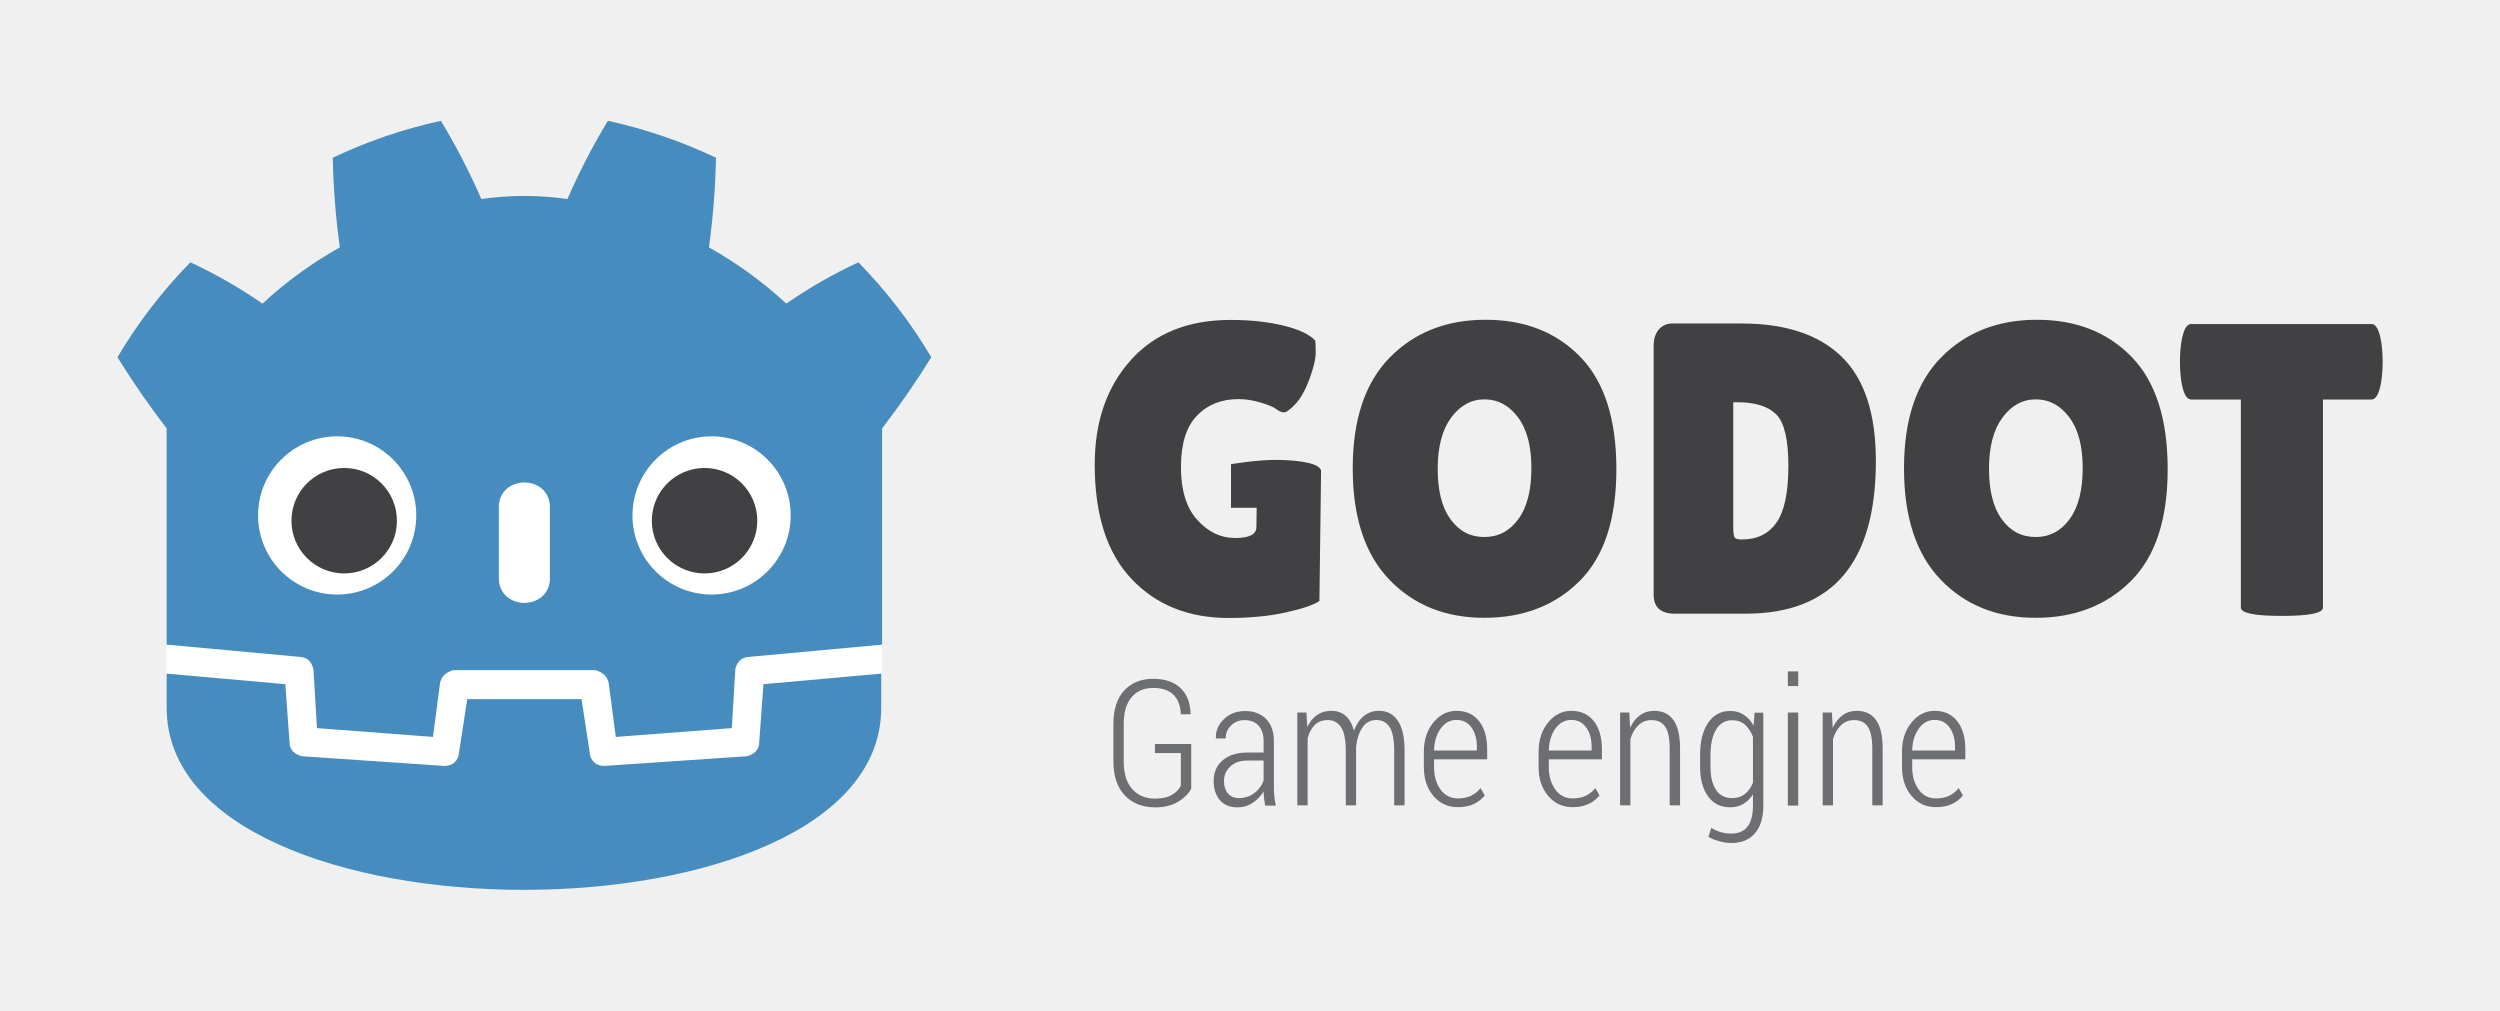
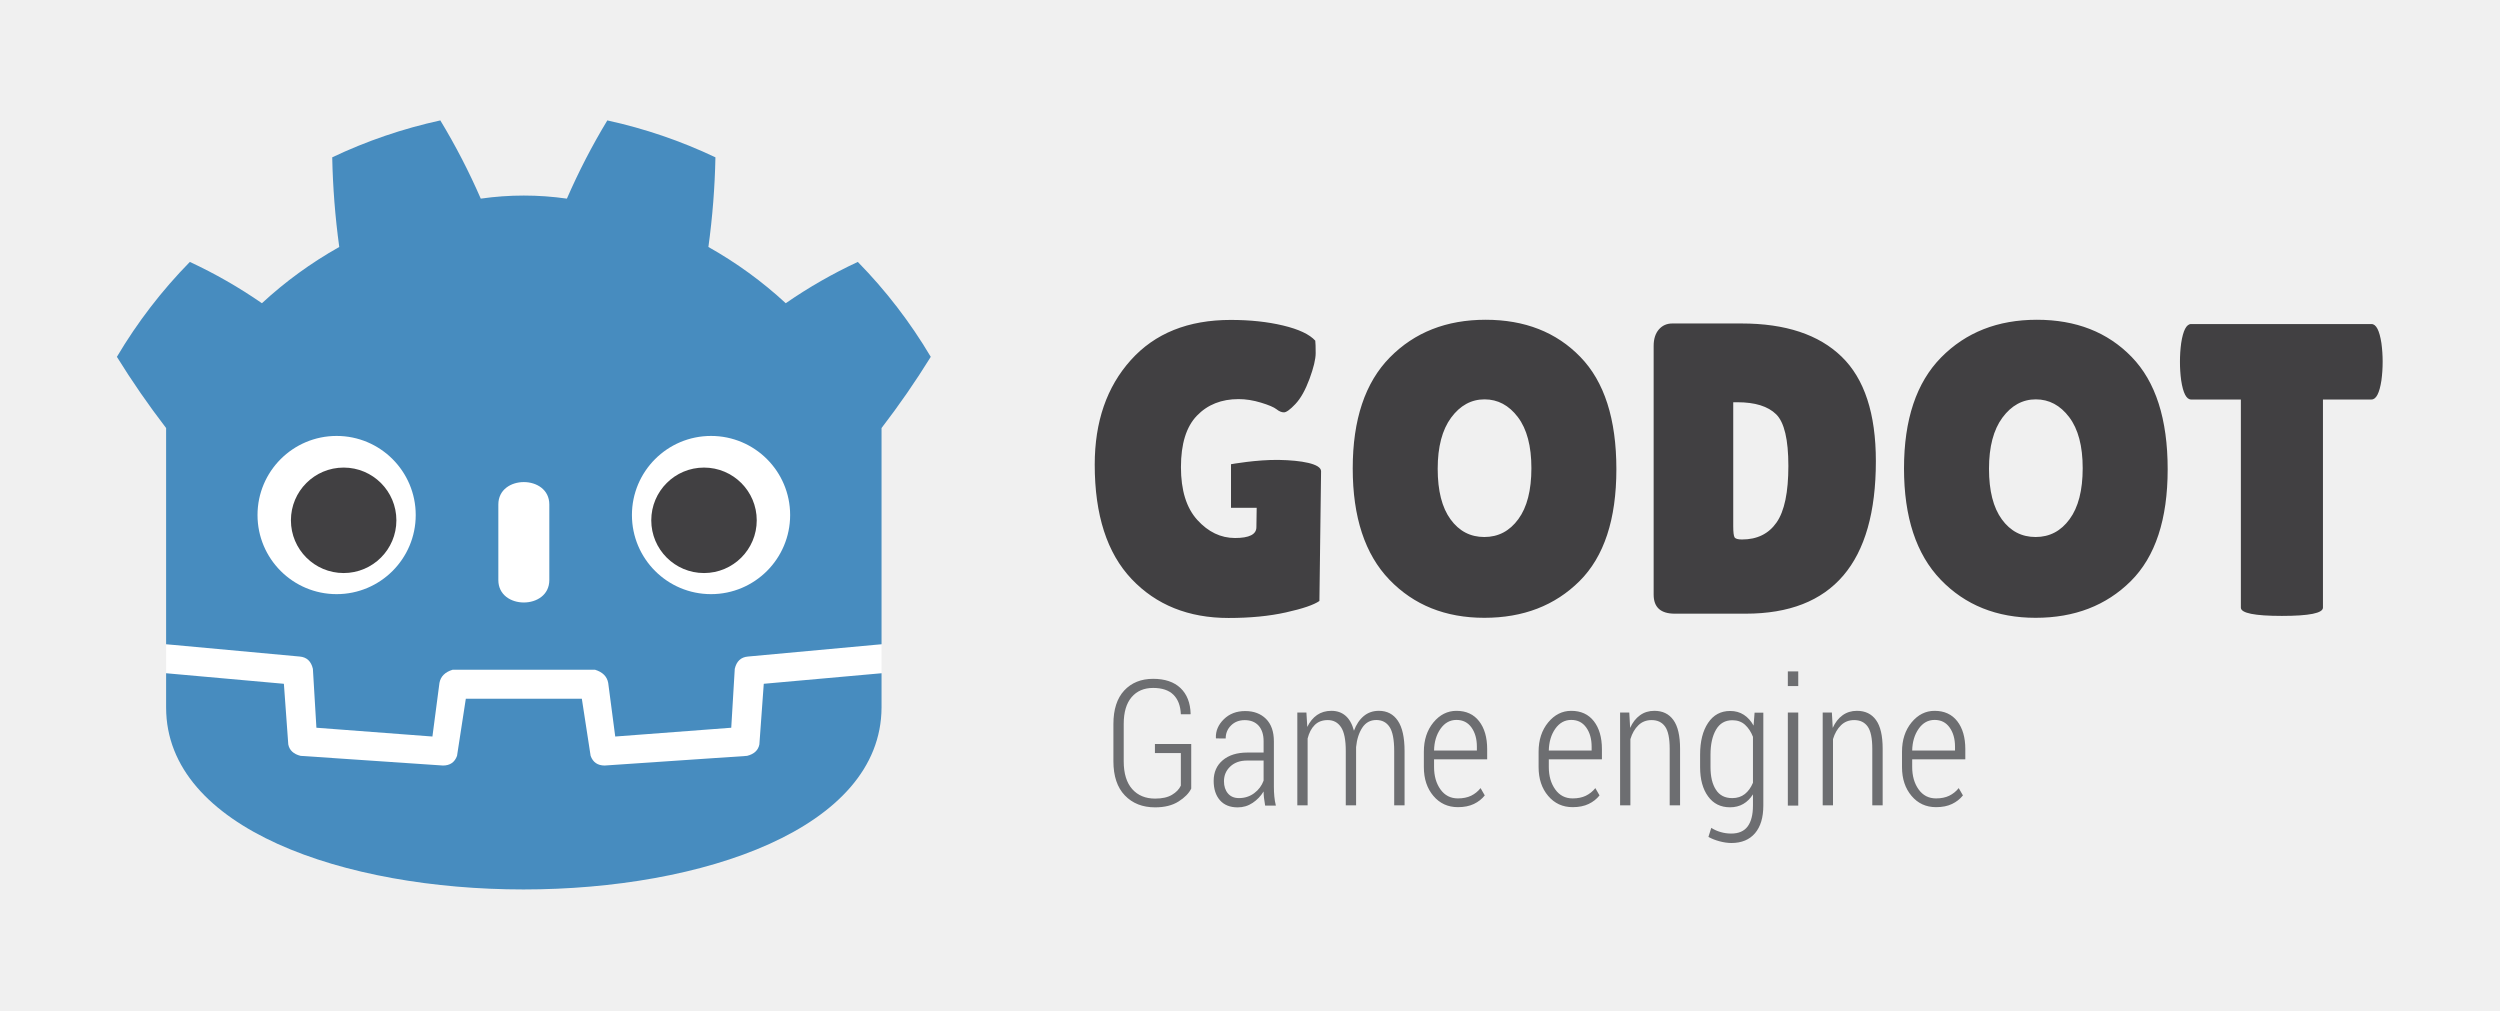
<svg xmlns="http://www.w3.org/2000/svg" width="1024" height="414" viewBox="0 0 1024 414">
-   <path fill="#414042" d="M523.82 188.382c-9.142-.142-19.603 1.764-19.603 1.764v17.842h10.52l-.117 7.953c0 2.946-2.92 4.427-8.747 4.427-5.831 0-10.982-2.47-15.45-7.395-4.48-4.932-6.708-12.141-6.708-21.64 0-9.519 2.176-16.537 6.536-21.065 4.35-4.524 10.05-6.794 17.064-6.794 2.946 0 5.996.476 9.168 1.445 3.174.962 5.293 1.863 6.375 2.707 1.072.867 2.09 1.277 3.056 1.277.96 0 2.513-1.122 4.66-3.392 2.153-2.263 4.082-5.693 5.782-10.267 1.694-4.598 2.543-8.122 2.543-10.621 0-2.48-.054-4.19-.164-5.092-2.379-2.603-6.767-4.666-13.168-6.2-6.39-1.53-13.552-2.289-21.476-2.289-17.438 0-31.073 5.49-40.92 16.47-9.855 10.982-14.773 25.24-14.773 42.79 0 20.607 5.035 36.227 15.103 46.868 10.085 10.64 23.327 15.953 39.743 15.953 8.827 0 16.664-.76 23.51-2.289 6.853-1.523 11.41-3.088 13.676-4.67l.68-53.137c0-3.087-8.149-4.488-17.29-4.645zm84.247-24.804c-5.431 0-9.98 2.496-13.671 7.47-3.672 4.98-5.517 11.969-5.517 20.963 0 9.013 1.754 15.914 5.27 20.722 3.508 4.823 8.117 7.225 13.835 7.225 5.715 0 10.358-2.432 13.924-7.313 3.566-4.862 5.353-11.823 5.353-20.884 0-9.054-1.846-16.023-5.524-20.89-3.674-4.861-8.23-7.293-13.67-7.293m-.083 89.477c-15.9 0-28.868-5.203-38.89-15.61-10.01-10.416-15.017-25.614-15.017-45.592 0-19.992 5.063-35.128 15.191-45.435 10.131-10.293 23.209-15.444 39.228-15.444 16.016 0 28.954 5.058 38.795 15.204 9.858 10.126 14.778 25.477 14.778 46.009 0 20.546-5.034 35.828-15.114 45.856-10.08 10.008-23.062 15.012-38.971 15.012m101.95-88.298v50.788c0 2.37.176 3.866.515 4.493.337.624 1.358.937 3.052.937 6.232 0 10.954-2.328 14.181-6.97 3.235-4.636 4.835-12.356 4.835-23.168 0-10.817-1.674-17.865-5-21.139-3.344-3.283-8.64-4.94-15.884-4.94zm-32.599 78.798V141.681c0-2.832.704-5.067 2.126-6.724 1.413-1.632 3.25-2.461 5.521-2.461h28.357c17.994 0 31.664 4.54 40.994 13.597 9.347 9.054 14.02 23.31 14.02 42.784 0 41.66-17.778 62.486-53.326 62.486h-29.03c-5.769 0-8.662-2.597-8.662-7.808m156.544-79.977c-5.432 0-9.994 2.496-13.678 7.47-3.67 4.98-5.508 11.969-5.508 20.963 0 9.013 1.758 15.914 5.262 20.722 3.505 4.823 8.119 7.225 13.837 7.225 5.717 0 10.363-2.432 13.924-7.313 3.568-4.862 5.355-11.823 5.355-20.884 0-9.054-1.843-16.023-5.522-20.89-3.68-4.861-8.23-7.293-13.67-7.293m-.087 89.477c-15.907 0-28.866-5.203-38.88-15.61-10.021-10.416-15.03-25.614-15.03-45.592 0-19.992 5.065-35.128 15.191-45.435 10.139-10.293 23.209-15.444 39.233-15.444 16.02 0 28.946 5.058 38.8 15.204 9.85 10.126 14.772 25.477 14.772 46.009 0 20.546-5.037 35.828-15.115 45.856-10.076 10.008-23.07 15.012-38.971 15.012m117.69-4.17c0 2.251-5.597 3.392-16.809 3.392-11.202 0-16.815-1.141-16.815-3.392v-85.248h-20.371c-1.928 0-3.286-2.597-4.077-7.818a56.267 56.267 0 0 1-.501-7.636c0-2.592.162-5.146.501-7.636.79-5.205 2.15-7.823 4.077-7.823h73.864c1.924 0 3.277 2.617 4.078 7.823.333 2.49.505 5.043.505 7.636 0 2.608-.172 5.152-.505 7.637-.8 5.22-2.154 7.817-4.078 7.817h-19.87z" />
-   <path fill="#6d6e71" d="M487.93 322.997c-.94 1.926-2.664 3.691-5.188 5.289-2.52 1.607-5.722 2.406-9.611 2.406-5.132 0-9.259-1.617-12.394-4.887-3.122-3.243-4.686-7.92-4.686-14.022V296.57c0-5.97 1.473-10.548 4.431-13.743 2.95-3.17 6.903-4.78 11.84-4.78 4.824 0 8.564 1.27 11.212 3.781 2.639 2.519 4.025 6.038 4.146 10.532l-.066.2h-3.94c-.14-3.443-1.14-6.101-3.022-7.979-1.871-1.861-4.655-2.803-8.33-2.803-3.72 0-6.668 1.259-8.823 3.785-2.15 2.518-3.224 6.17-3.224 10.968v15.301c0 4.975 1.16 8.768 3.476 11.382 2.316 2.592 5.438 3.892 9.38 3.892 2.876 0 5.19-.51 6.92-1.554 1.738-1.028 2.942-2.285 3.624-3.775V308.45h-10.618v-3.704h14.873zm19.557 3.902c2.336 0 4.416-.661 6.232-2.01 1.82-1.353 3.096-3.063 3.852-5.146v-8.224h-6.756c-2.873 0-5.173.814-6.896 2.442-1.726 1.617-2.581 3.637-2.581 6.037 0 2.03.534 3.696 1.616 4.981 1.08 1.289 2.59 1.92 4.533 1.92m10.715 3.068a99.251 99.251 0 0 1-.48-3.225 21.745 21.745 0 0 1-.15-2.562 14.867 14.867 0 0 1-4.483 4.675c-1.836 1.236-3.878 1.848-6.128 1.848-3.147 0-5.567-.975-7.28-2.927-1.702-1.96-2.563-4.6-2.563-7.936 0-3.523 1.237-6.35 3.72-8.448 2.48-2.098 5.85-3.147 10.09-3.147h6.643v-4.672c0-2.686-.686-4.802-2.032-6.331-1.375-1.51-3.264-2.275-5.701-2.275-2.268 0-4.139.722-5.608 2.182-1.463 1.45-2.19 3.224-2.19 5.337l-3.944-.035-.07-.206c-.11-2.866.973-5.4 3.261-7.646 2.279-2.24 5.203-3.352 8.761-3.352 3.517 0 6.347 1.069 8.509 3.2 2.148 2.152 3.226 5.221 3.226 9.21v18.645c0 1.358.064 2.677.183 3.936a24.853 24.853 0 0 0 .627 3.729zm16.905-38.108.36 5.9c1-2.112 2.339-3.739 3.998-4.896 1.664-1.141 3.624-1.711 5.874-1.711 2.296 0 4.232.668 5.794 2.02 1.562 1.347 2.714 3.387 3.446 6.127.938-2.529 2.264-4.528 3.986-5.975 1.722-1.45 3.812-2.172 6.23-2.172 3.335 0 5.923 1.35 7.755 4.05 1.841 2.705 2.759 6.856 2.759 12.464v22.207h-4.246v-22.28c0-4.663-.645-7.946-1.9-9.834-1.261-1.89-3.071-2.842-5.41-2.842-2.462 0-4.384 1.04-5.767 3.152-1.375 2.112-2.223 4.754-2.531 7.945v23.86h-4.224v-22.258c0-4.554-.639-7.812-1.945-9.759-1.299-1.946-3.107-2.912-5.427-2.912-2.218 0-4.013.677-5.358 2.02-1.353 1.349-2.315 3.195-2.899 5.538v27.369h-4.22v-38.014zm61.457 3.021c-2.644 0-4.816 1.205-6.517 3.613-1.705 2.415-2.585 5.392-2.656 8.938h17.537v-1.626c0-3.137-.736-5.75-2.21-7.822-1.482-2.075-3.53-3.103-6.154-3.103m.598 35.735c-4.099 0-7.451-1.543-10.055-4.621-2.596-3.073-3.896-7.005-3.896-11.793v-6.313c0-4.798 1.303-8.798 3.912-11.979 2.616-3.167 5.758-4.75 9.441-4.75 3.983 0 7.068 1.413 9.27 4.246 2.209 2.837 3.312 6.65 3.312 11.434v4.171H587.39v3.162c0 3.68.882 6.744 2.635 9.19 1.757 2.45 4.144 3.666 7.136 3.666 2.077 0 3.888-.367 5.396-1.089a11.119 11.119 0 0 0 3.877-3.132l1.728 2.99c-1.148 1.456-2.634 2.633-4.45 3.505-1.811.868-4 1.312-6.551 1.312m46.411-35.734c-2.651 0-4.827 1.205-6.528 3.613-1.694 2.415-2.576 5.392-2.652 8.938h17.54v-1.626c0-3.137-.733-5.75-2.216-7.822-1.475-2.075-3.52-3.103-6.144-3.103m.593 35.735c-4.1 0-7.446-1.543-10.045-4.621-2.606-3.073-3.91-7.005-3.91-11.793v-6.313c0-4.798 1.309-8.798 3.913-11.979 2.623-3.167 5.766-4.75 9.45-4.75 3.975 0 7.072 1.413 9.27 4.246 2.2 2.837 3.304 6.65 3.304 11.434v4.171h-21.755v3.162c0 3.68.883 6.744 2.647 9.19 1.747 2.45 4.124 3.666 7.125 3.666 2.087 0 3.888-.367 5.392-1.089a11.229 11.229 0 0 0 3.894-3.132l1.717 2.99c-1.15 1.456-2.633 2.633-4.451 3.505-1.81.868-3.997 1.312-6.55 1.312m23.189-38.755.345 6.284c1.014-2.23 2.353-3.962 4.034-5.166 1.667-1.21 3.63-1.824 5.887-1.824 3.396 0 5.998 1.256 7.804 3.78 1.826 2.518 2.73 6.434 2.73 11.749v23.191h-4.249V306.72c0-4.343-.636-7.377-1.9-9.137-1.258-1.76-3.107-2.636-5.513-2.636-2.158 0-3.968.701-5.419 2.126-1.457 1.412-2.543 3.294-3.267 5.666v27.134h-4.219V291.86zm33.27 22.395c0 3.858.73 6.926 2.213 9.208 1.465 2.304 3.695 3.443 6.671 3.443 2.04 0 3.757-.544 5.167-1.657 1.405-1.113 2.514-2.662 3.336-4.627V301.79c-.79-2.025-1.874-3.66-3.244-4.92-1.368-1.24-3.102-1.863-5.186-1.863-2.97 0-5.216 1.294-6.708 3.891-1.502 2.603-2.25 5.995-2.25 10.161zm-4.262-5.195c0-5.386 1.088-9.714 3.274-12.975 2.169-3.245 5.187-4.871 9.03-4.871 2.134 0 4.007.52 5.607 1.564 1.603 1.024 2.928 2.523 3.992 4.43l.412-5.287h3.581v38.048c0 4.871-1.13 8.646-3.4 11.317-2.271 2.66-5.499 4.009-9.666 4.009-1.5 0-3.11-.235-4.832-.691-1.724-.456-3.252-1.054-4.59-1.805l1.168-3.704a14.108 14.108 0 0 0 3.831 1.716 15.179 15.179 0 0 0 4.352.616c3.023 0 5.262-.97 6.71-2.905 1.452-1.961 2.18-4.798 2.18-8.553v-4.597c-1.079 1.71-2.402 3.024-3.97 3.93-1.563.912-3.39 1.368-5.448 1.368-3.818 0-6.814-1.496-8.976-4.486-2.167-2.983-3.255-6.965-3.255-11.93zm40.2 20.916h-4.266V291.86h4.266zm0-48.968h-4.266v-6.005h4.266zm13.774 10.852.346 6.284c1.016-2.23 2.35-3.962 4.027-5.166 1.677-1.21 3.643-1.824 5.89-1.824 3.397 0 6.01 1.256 7.82 3.78 1.821 2.518 2.717 6.434 2.717 11.749v23.191h-4.248V306.72c0-4.343-.635-7.377-1.897-9.137-1.268-1.76-3.103-2.636-5.517-2.636-2.157 0-3.962.701-5.412 2.126-1.455 1.412-2.545 3.294-3.266 5.666v27.134h-4.224V291.86zm42.074 3.021c-2.652 0-4.825 1.205-6.518 3.613-1.699 2.415-2.584 5.392-2.66 8.938h17.54v-1.626c0-3.137-.731-5.75-2.21-7.822-1.476-2.075-3.525-3.103-6.152-3.103m.602 35.735c-4.11 0-7.456-1.543-10.048-4.621-2.602-3.073-3.903-7.005-3.903-11.793v-6.313c0-4.798 1.302-8.798 3.91-11.979 2.616-3.167 5.763-4.75 9.439-4.75 3.978 0 7.077 1.413 9.283 4.246 2.197 2.837 3.3 6.65 3.3 11.434v4.171h-21.76v3.162c0 3.68.887 6.744 2.642 9.19 1.754 2.45 4.133 3.666 7.137 3.666 2.08 0 3.88-.367 5.382-1.089a11.157 11.157 0 0 0 3.897-3.132l1.725 2.99c-1.156 1.456-2.64 2.633-4.454 3.505-1.81.868-3.998 1.312-6.55 1.312" />
-   <g fill="#fff">
-     <path d="M68.264 264.04v11.88q146.52 127.44 293.04 0v-11.88z" />
-     <path fill="#478cbf" d="m68.264 264.04 54.72 5.04q4.32.36 5.4 5.04l1.44 24.12 47.52 3.6 2.88-21.96q.72-3.96 5.4-5.4h58.32q4.68 1.44 5.4 5.4l2.88 21.96 47.52-3.6 1.44-24.12q1.08-4.68 5.4-5.04l54.72-5.04v-88.56q10.8-14.04 20.16-29.16-12.6-21.24-29.88-38.88-15.48 7.2-29.52 16.92-14.4-13.32-31.68-23.04 2.52-18.36 2.88-36.72-21.24-10.08-44.28-15.12-9.36 15.48-16.56 32.04-17.64-2.52-35.28 0-7.2-16.56-16.56-32.04-23.04 5.04-44.28 15.12.36 18.36 2.88 36.72-17.28 9.72-31.68 23.04-14.04-9.72-29.52-16.92-17.28 17.64-29.88 38.88 9.36 15.12 20.16 29.16zm0 11.88v14.04c0 99.36 292.68 99.36 292.68 0v-14.04l-48.24 4.32-1.8 24.84q-.72 3.6-5.04 4.68l-58.32 3.96q-4.32 0-5.76-3.96l-3.6-23.4h-46.8l-3.6 23.4q-1.44 3.96-5.76 3.96l-58.32-3.96q-4.32-1.08-5.04-4.68l-1.8-24.84z" />
-     <path d="M204.344 237.76c1.08 12.24 19.8 12.24 20.88 0V206.8c-1.08-12.24-19.8-12.24-20.88 0z" />
-     <circle cx="291.464" cy="211.12" r="32.4" />
-     <circle cx="138.104" cy="211.12" r="32.4" />
-   </g>
-   <g fill="#414042">
-     <circle cx="140.984" cy="213.28" r="21.6" />
-     <circle cx="288.584" cy="213.28" r="21.6" />
+   <path fill="#414042" d="M523.82 188.382c-9.142-.142-19.603 1.764-19.603 1.764v17.842h10.52l-.117 7.953c0 2.946-2.92 4.427-8.747 4.427-5.831 0-10.982-2.47-15.45-7.395-4.48-4.932-6.708-12.141-6.708-21.64 0-9.519 2.176-16.537 6.536-21.065 4.35-4.524 10.05-6.794 17.064-6.794 2.946 0 5.996.476 9.168 1.445 3.174.962 5.293 1.863 6.375 2.707 1.072.867 2.09 1.277 3.056 1.277.96 0 2.513-1.122 4.66-3.392 2.153-2.263 4.082-5.693 5.782-10.267 1.694-4.598 2.543-8.122 2.543-10.621 0-2.48-.054-4.19-.164-5.092-2.379-2.603-6.767-4.666-13.168-6.2-6.39-1.53-13.552-2.289-21.476-2.289-17.438 0-31.073 5.49-40.92 16.47-9.855 10.982-14.773 25.24-14.773 42.79 0 20.607 5.035 36.227 15.103 46.868 10.085 10.64 23.327 15.953 39.743 15.953 8.827 0 16.664-.76 23.51-2.289 6.853-1.523 11.41-3.088 13.676-4.67l.68-53.137c0-3.087-8.149-4.488-17.29-4.645m84.247-24.804c-5.431 0-9.98 2.496-13.671 7.47-3.672 4.98-5.517 11.969-5.517 20.963 0 9.013 1.754 15.914 5.27 20.722 3.508 4.823 8.117 7.225 13.835 7.225 5.715 0 10.358-2.432 13.924-7.313q5.351-7.293 5.353-20.884c0-9.054-1.846-16.023-5.524-20.89q-5.51-7.292-13.67-7.293m-.083 89.477c-15.9 0-28.868-5.203-38.89-15.61q-15.016-15.624-15.017-45.592c0-19.992 5.063-35.128 15.191-45.435 10.131-10.293 23.209-15.444 39.228-15.444 16.016 0 28.954 5.058 38.795 15.204 9.858 10.126 14.778 25.477 14.778 46.009 0 20.546-5.034 35.828-15.114 45.856-10.08 10.008-23.062 15.012-38.971 15.012m101.95-88.298v50.788c0 2.37.176 3.866.515 4.493.337.624 1.358.937 3.052.937 6.232 0 10.954-2.328 14.181-6.97 3.235-4.636 4.835-12.356 4.835-23.168 0-10.817-1.674-17.865-5-21.139-3.344-3.283-8.64-4.94-15.884-4.94zm-32.599 78.798V141.681c0-2.832.704-5.067 2.126-6.724 1.413-1.632 3.25-2.461 5.521-2.461h28.357c17.994 0 31.664 4.54 40.994 13.597 9.347 9.054 14.02 23.31 14.02 42.784 0 41.66-17.778 62.486-53.326 62.486h-29.03c-5.769 0-8.662-2.597-8.662-7.808m156.544-79.977c-5.432 0-9.994 2.496-13.678 7.47q-5.507 7.471-5.508 20.963c0 9.013 1.758 15.914 5.262 20.722 3.505 4.823 8.119 7.225 13.837 7.225 5.717 0 10.363-2.432 13.924-7.313q5.354-7.293 5.355-20.884c0-9.054-1.843-16.023-5.522-20.89-3.68-4.861-8.23-7.293-13.67-7.293m-.087 89.477q-23.86 0-38.88-15.61-15.03-15.624-15.03-45.592c0-19.992 5.065-35.128 15.191-45.435 10.139-10.293 23.209-15.444 39.233-15.444 16.02 0 28.946 5.058 38.8 15.204 9.85 10.126 14.772 25.477 14.772 46.009 0 20.546-5.037 35.828-15.115 45.856-10.076 10.008-23.07 15.012-38.971 15.012m117.69-4.17c0 2.251-5.597 3.392-16.809 3.392-11.202 0-16.815-1.141-16.815-3.392v-85.248h-20.371c-1.928 0-3.286-2.597-4.077-7.818a56 56 0 0 1-.501-7.636c0-2.592.162-5.146.501-7.636.79-5.205 2.15-7.823 4.077-7.823h73.864c1.924 0 3.277 2.617 4.078 7.823.333 2.49.505 5.043.505 7.636 0 2.608-.172 5.152-.505 7.637-.8 5.22-2.154 7.817-4.078 7.817h-19.87z" />
+   <path fill="#6d6e71" d="M487.93 322.997c-.94 1.926-2.664 3.691-5.188 5.289-2.52 1.607-5.722 2.406-9.611 2.406-5.132 0-9.259-1.617-12.394-4.887-3.122-3.243-4.686-7.92-4.686-14.022V296.57c0-5.97 1.473-10.548 4.431-13.743 2.95-3.17 6.903-4.78 11.84-4.78 4.824 0 8.564 1.27 11.212 3.781 2.639 2.519 4.025 6.038 4.146 10.532l-.066.2h-3.94c-.14-3.443-1.14-6.101-3.022-7.979-1.871-1.861-4.655-2.803-8.33-2.803-3.72 0-6.668 1.259-8.823 3.785-2.15 2.518-3.224 6.17-3.224 10.968v15.301q.001 7.462 3.476 11.382c2.316 2.592 5.438 3.892 9.38 3.892 2.876 0 5.19-.51 6.92-1.554 1.738-1.028 2.942-2.285 3.624-3.775V308.45h-10.618v-3.704h14.873zm19.557 3.902c2.336 0 4.416-.661 6.232-2.01 1.82-1.353 3.096-3.063 3.852-5.146v-8.224h-6.756q-4.31 0-6.896 2.442c-1.726 1.617-2.581 3.637-2.581 6.037 0 2.03.534 3.696 1.616 4.981 1.08 1.289 2.59 1.92 4.533 1.92m10.715 3.068a99 99 0 0 1-.48-3.225 22 22 0 0 1-.15-2.562 14.9 14.9 0 0 1-4.483 4.675c-1.836 1.236-3.878 1.848-6.128 1.848-3.147 0-5.567-.975-7.28-2.927-1.702-1.96-2.563-4.6-2.563-7.936 0-3.523 1.237-6.35 3.72-8.448 2.48-2.098 5.85-3.147 10.09-3.147h6.643v-4.672c0-2.686-.686-4.802-2.032-6.331-1.375-1.51-3.264-2.275-5.701-2.275-2.268 0-4.139.722-5.608 2.182-1.463 1.45-2.19 3.224-2.19 5.337l-3.944-.035-.07-.206c-.11-2.866.973-5.4 3.261-7.646 2.279-2.24 5.203-3.352 8.761-3.352 3.517 0 6.347 1.069 8.509 3.2q3.224 3.227 3.226 9.21v18.645c0 1.358.064 2.677.183 3.936a25 25 0 0 0 .627 3.729zm16.905-38.108.36 5.9c1-2.112 2.339-3.739 3.998-4.896q2.498-1.711 5.874-1.711c2.296 0 4.232.668 5.794 2.02 1.562 1.347 2.714 3.387 3.446 6.127.938-2.529 2.264-4.528 3.986-5.975 1.722-1.45 3.812-2.172 6.23-2.172 3.335 0 5.923 1.35 7.755 4.05 1.841 2.705 2.759 6.856 2.759 12.464v22.207h-4.246v-22.28c0-4.663-.645-7.946-1.9-9.834-1.261-1.89-3.071-2.842-5.41-2.842-2.462 0-4.384 1.04-5.767 3.152-1.375 2.112-2.223 4.754-2.531 7.945v23.86h-4.224v-22.258c0-4.554-.639-7.812-1.945-9.759-1.299-1.946-3.107-2.912-5.427-2.912-2.218 0-4.013.677-5.358 2.02-1.353 1.349-2.315 3.195-2.899 5.538v27.369h-4.22v-38.014zm61.457 3.021q-3.966 0-6.517 3.613c-1.705 2.415-2.585 5.392-2.656 8.938h17.537v-1.626c0-3.137-.736-5.75-2.21-7.822-1.482-2.075-3.53-3.103-6.154-3.103m.598 35.735c-4.099 0-7.451-1.543-10.055-4.621q-3.895-4.61-3.896-11.793v-6.313c0-4.798 1.303-8.798 3.912-11.979 2.616-3.167 5.758-4.75 9.441-4.75 3.983 0 7.068 1.413 9.27 4.246q3.313 4.257 3.312 11.434v4.171H587.39v3.162c0 3.68.882 6.744 2.635 9.19 1.757 2.45 4.144 3.666 7.136 3.666 2.077 0 3.888-.367 5.396-1.089a11.1 11.1 0 0 0 3.877-3.132l1.728 2.99c-1.148 1.456-2.634 2.633-4.45 3.505-1.811.868-4 1.312-6.551 1.312m46.411-35.734q-3.976 0-6.528 3.613-2.54 3.62-2.652 8.938h17.54v-1.626c0-3.137-.733-5.75-2.216-7.822-1.475-2.075-3.52-3.103-6.144-3.103m.593 35.735c-4.1 0-7.446-1.543-10.045-4.621q-3.91-4.61-3.91-11.793v-6.313c0-4.798 1.309-8.798 3.913-11.979 2.623-3.167 5.766-4.75 9.45-4.75 3.975 0 7.072 1.413 9.27 4.246 2.2 2.837 3.304 6.65 3.304 11.434v4.171h-21.755v3.162q0 5.52 2.647 9.19c1.747 2.45 4.124 3.666 7.125 3.666 2.087 0 3.888-.367 5.392-1.089a11.2 11.2 0 0 0 3.894-3.132l1.717 2.99c-1.15 1.456-2.633 2.633-4.451 3.505-1.81.868-3.997 1.312-6.55 1.312m23.189-38.755.345 6.284c1.014-2.23 2.353-3.962 4.034-5.166 1.667-1.21 3.63-1.824 5.887-1.824 3.396 0 5.998 1.256 7.804 3.78 1.826 2.518 2.73 6.434 2.73 11.749v23.191h-4.249V306.72c0-4.343-.636-7.377-1.9-9.137-1.258-1.76-3.107-2.636-5.513-2.636-2.158 0-3.968.701-5.419 2.126-1.457 1.412-2.543 3.294-3.267 5.666v27.134h-4.219V291.86zm33.27 22.395c0 3.858.73 6.926 2.213 9.208 1.465 2.304 3.695 3.443 6.671 3.443 2.04 0 3.757-.544 5.167-1.657 1.405-1.113 2.514-2.662 3.336-4.627V301.79c-.79-2.025-1.874-3.66-3.244-4.92-1.368-1.24-3.102-1.863-5.186-1.863-2.97 0-5.216 1.294-6.708 3.891-1.502 2.603-2.25 5.995-2.25 10.161zm-4.262-5.195c0-5.386 1.088-9.714 3.274-12.975 2.169-3.245 5.187-4.871 9.03-4.871 2.134 0 4.007.52 5.607 1.564 1.603 1.024 2.928 2.523 3.992 4.43l.412-5.287h3.581v38.048c0 4.871-1.13 8.646-3.4 11.317-2.271 2.66-5.499 4.009-9.666 4.009-1.5 0-3.11-.235-4.832-.691-1.724-.456-3.252-1.054-4.59-1.805l1.168-3.704a14.1 14.1 0 0 0 3.831 1.716 15.2 15.2 0 0 0 4.352.616q4.536-.001 6.71-2.905c1.452-1.961 2.18-4.798 2.18-8.553v-4.597c-1.079 1.71-2.402 3.024-3.97 3.93-1.563.912-3.39 1.368-5.448 1.368-3.818 0-6.814-1.496-8.976-4.486-2.167-2.983-3.255-6.965-3.255-11.93zm40.2 20.916h-4.266V291.86h4.266zm0-48.968h-4.266v-6.005h4.266zm13.774 10.852.346 6.284c1.016-2.23 2.35-3.962 4.027-5.166 1.677-1.21 3.643-1.824 5.89-1.824 3.397 0 6.01 1.256 7.82 3.78 1.821 2.518 2.717 6.434 2.717 11.749v23.191h-4.248V306.72c0-4.343-.635-7.377-1.897-9.137-1.268-1.76-3.103-2.636-5.517-2.636-2.157 0-3.962.701-5.412 2.126-1.455 1.412-2.545 3.294-3.266 5.666v27.134h-4.224V291.86zm42.074 3.021q-3.978 0-6.518 3.613-2.547 3.62-2.66 8.938h17.54v-1.626c0-3.137-.731-5.75-2.21-7.822-1.476-2.075-3.525-3.103-6.152-3.103m.602 35.735c-4.11 0-7.456-1.543-10.048-4.621q-3.903-4.61-3.903-11.793v-6.313c0-4.798 1.302-8.798 3.91-11.979q3.924-4.75 9.439-4.75c3.978 0 7.077 1.413 9.283 4.246 2.197 2.837 3.3 6.65 3.3 11.434v4.171h-21.76v3.162c0 3.68.887 6.744 2.642 9.19 1.754 2.45 4.133 3.666 7.137 3.666 2.08 0 3.88-.367 5.382-1.089a11.16 11.16 0 0 0 3.897-3.132l1.725 2.99c-1.156 1.456-2.64 2.633-4.454 3.505-1.81.868-3.998 1.312-6.55 1.312" />
+   <g transform="scale(.36) translate(84 60)">
+     <g fill="#fff">
+       <path d="M105 673v33q407 354 814 0v-33z" />
+       <path d="m105 673 152 14q12 1 15 14l4 67 132 10 8-61q2-11 15-15h162q13 4 15 15l8 61 132-10 4-67q3-13 15-14l152-14V427q30-39 56-81-35-59-83-108-43 20-82 47-40-37-88-64 7-51 8-102-59-28-123-42-26 43-46 89-49-7-98 0-20-46-46-89-64 14-123 42 1 51 8 102-48 27-88 64-39-27-82-47-48 49-83 108 26 42 56 81zm0 33v39c0 276 813 276 814 0v-39l-134 12-5 69q-2 10-14 13l-162 11q-12 0-16-11l-10-65H446l-10 65q-4 11-16 11l-162-11q-12-3-14-13l-5-69z" fill="#478cbf" />
+       <path d="M483 600c0 34 58 34 58 0v-86c0-34-58-34-58 0z" />
+       <circle cx="725" cy="526" r="90" />
+       <circle cx="299" cy="526" r="90" />
+     </g>
+     <g fill="#414042">
+       <circle cx="307" cy="532" r="60" />
+       <circle cx="717" cy="532" r="60" />
+     </g>
  </g>
</svg>
